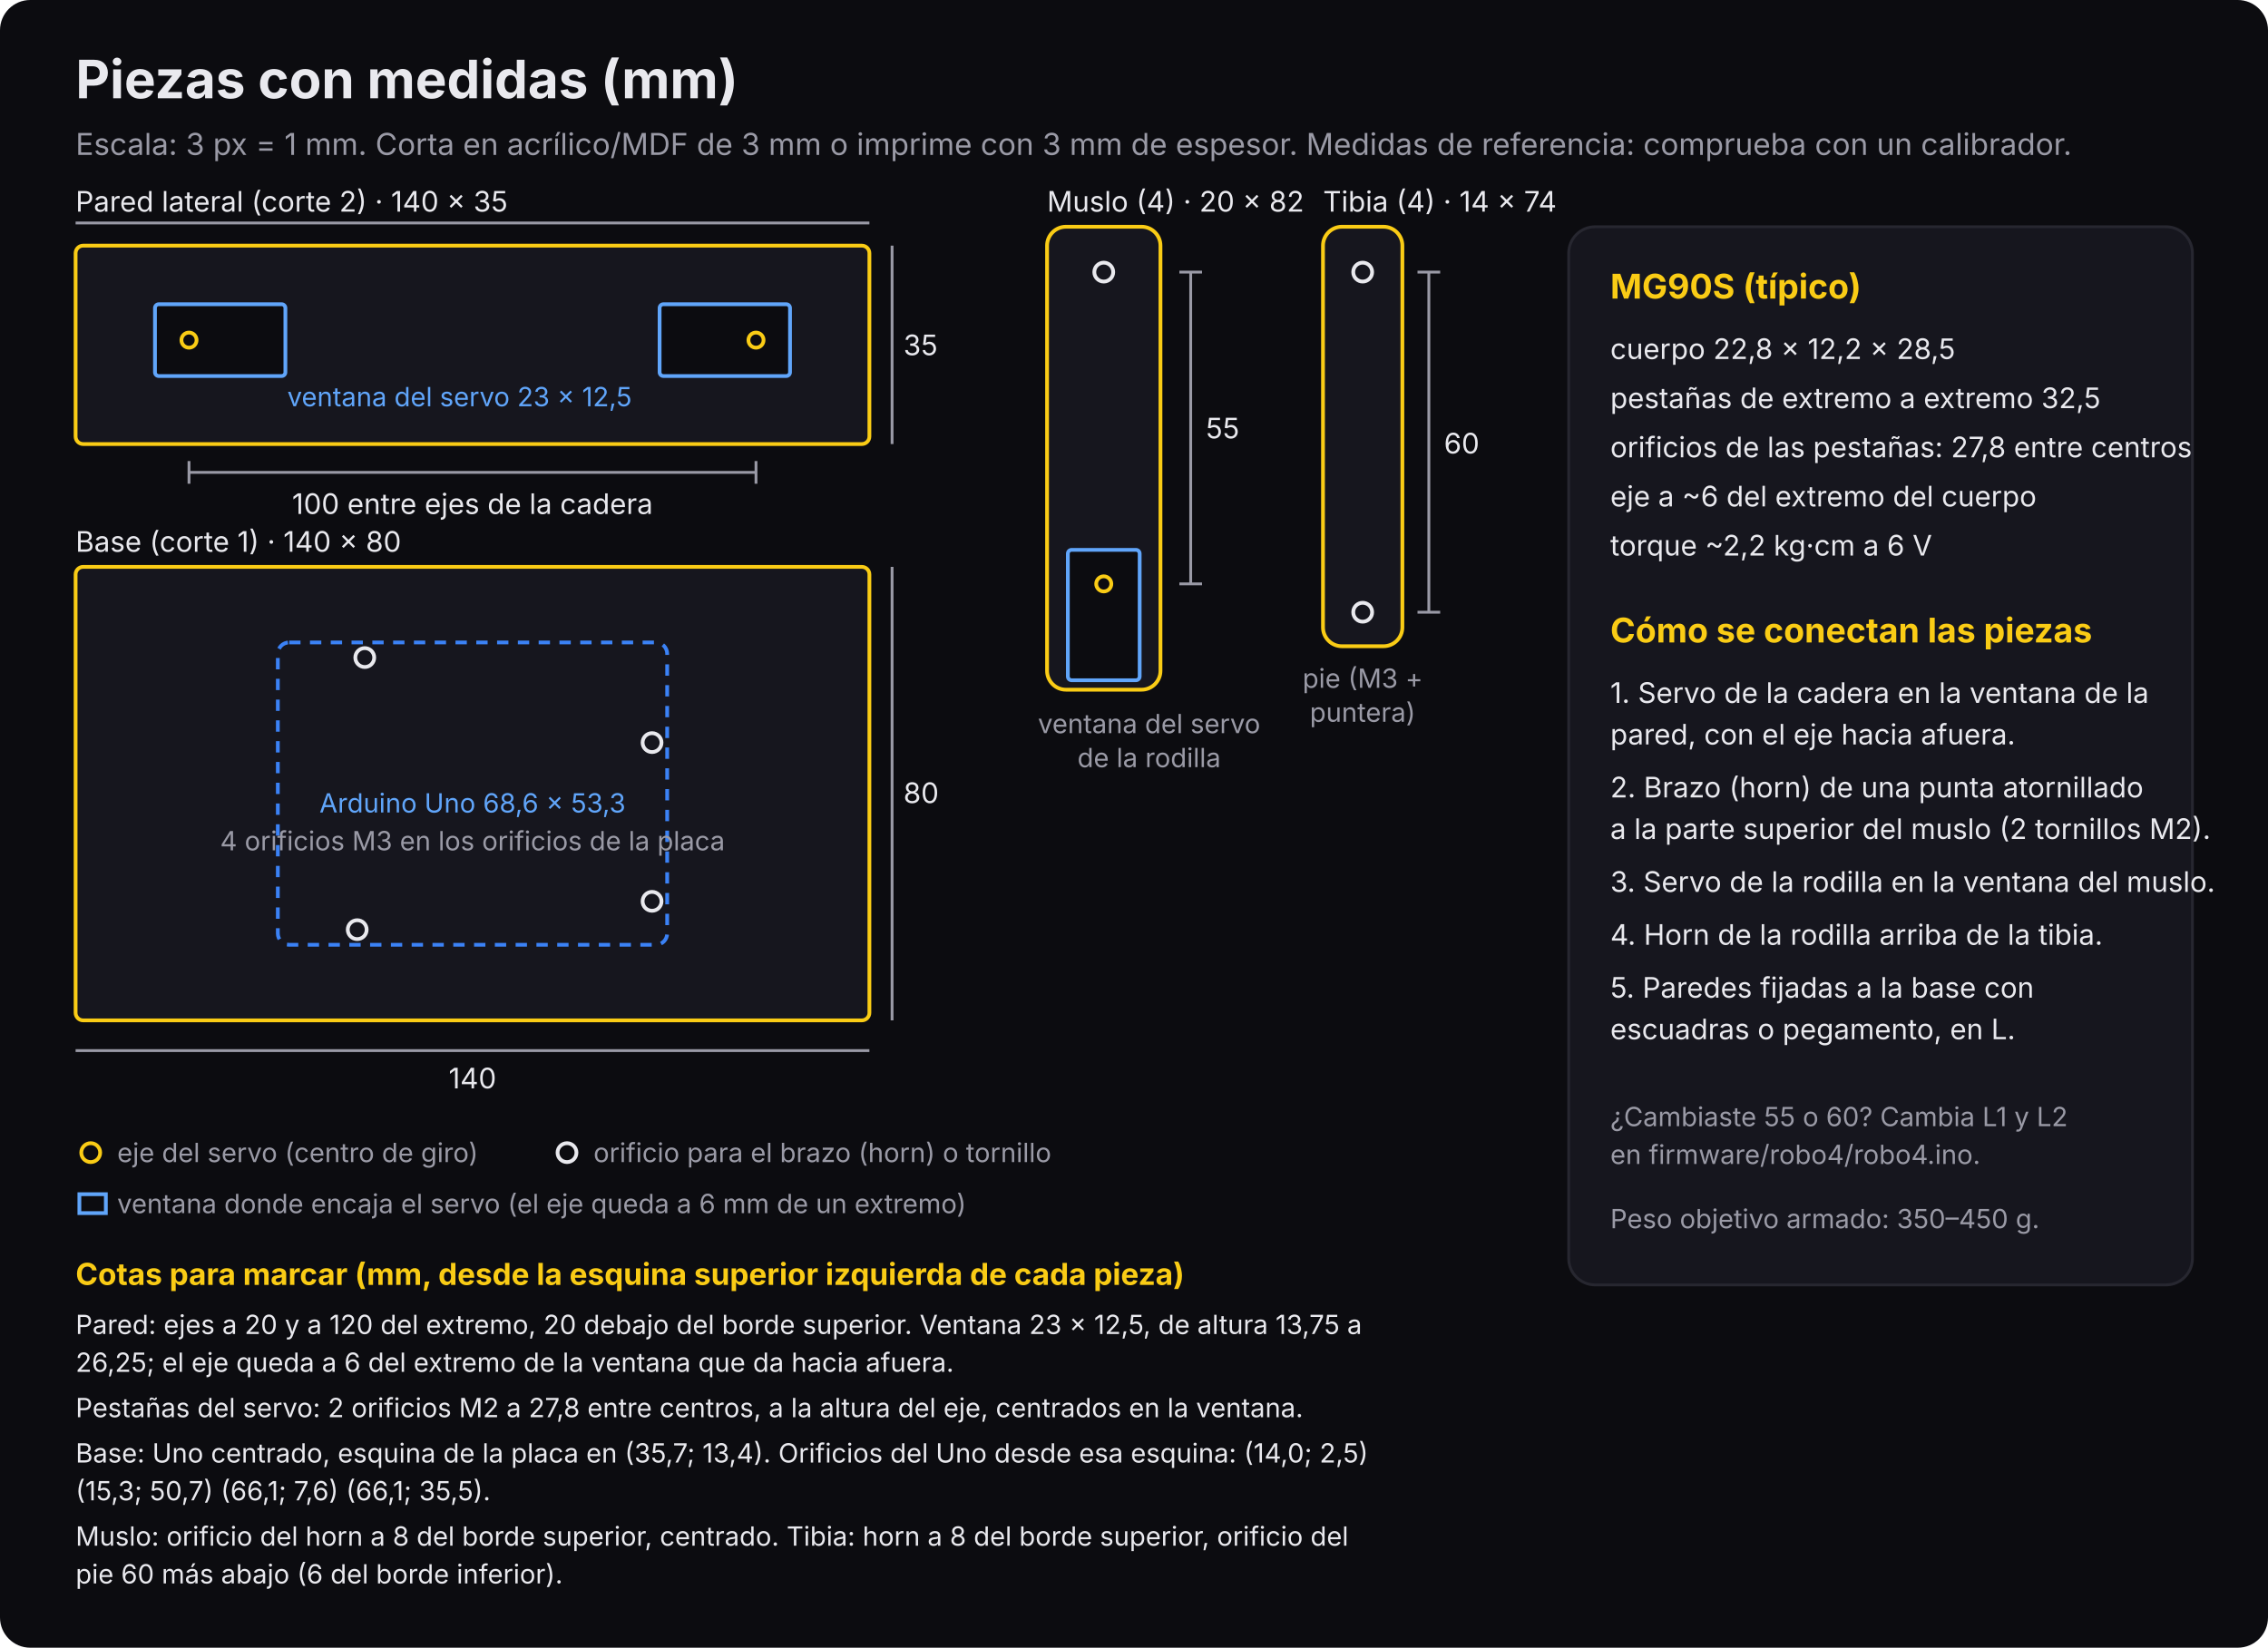
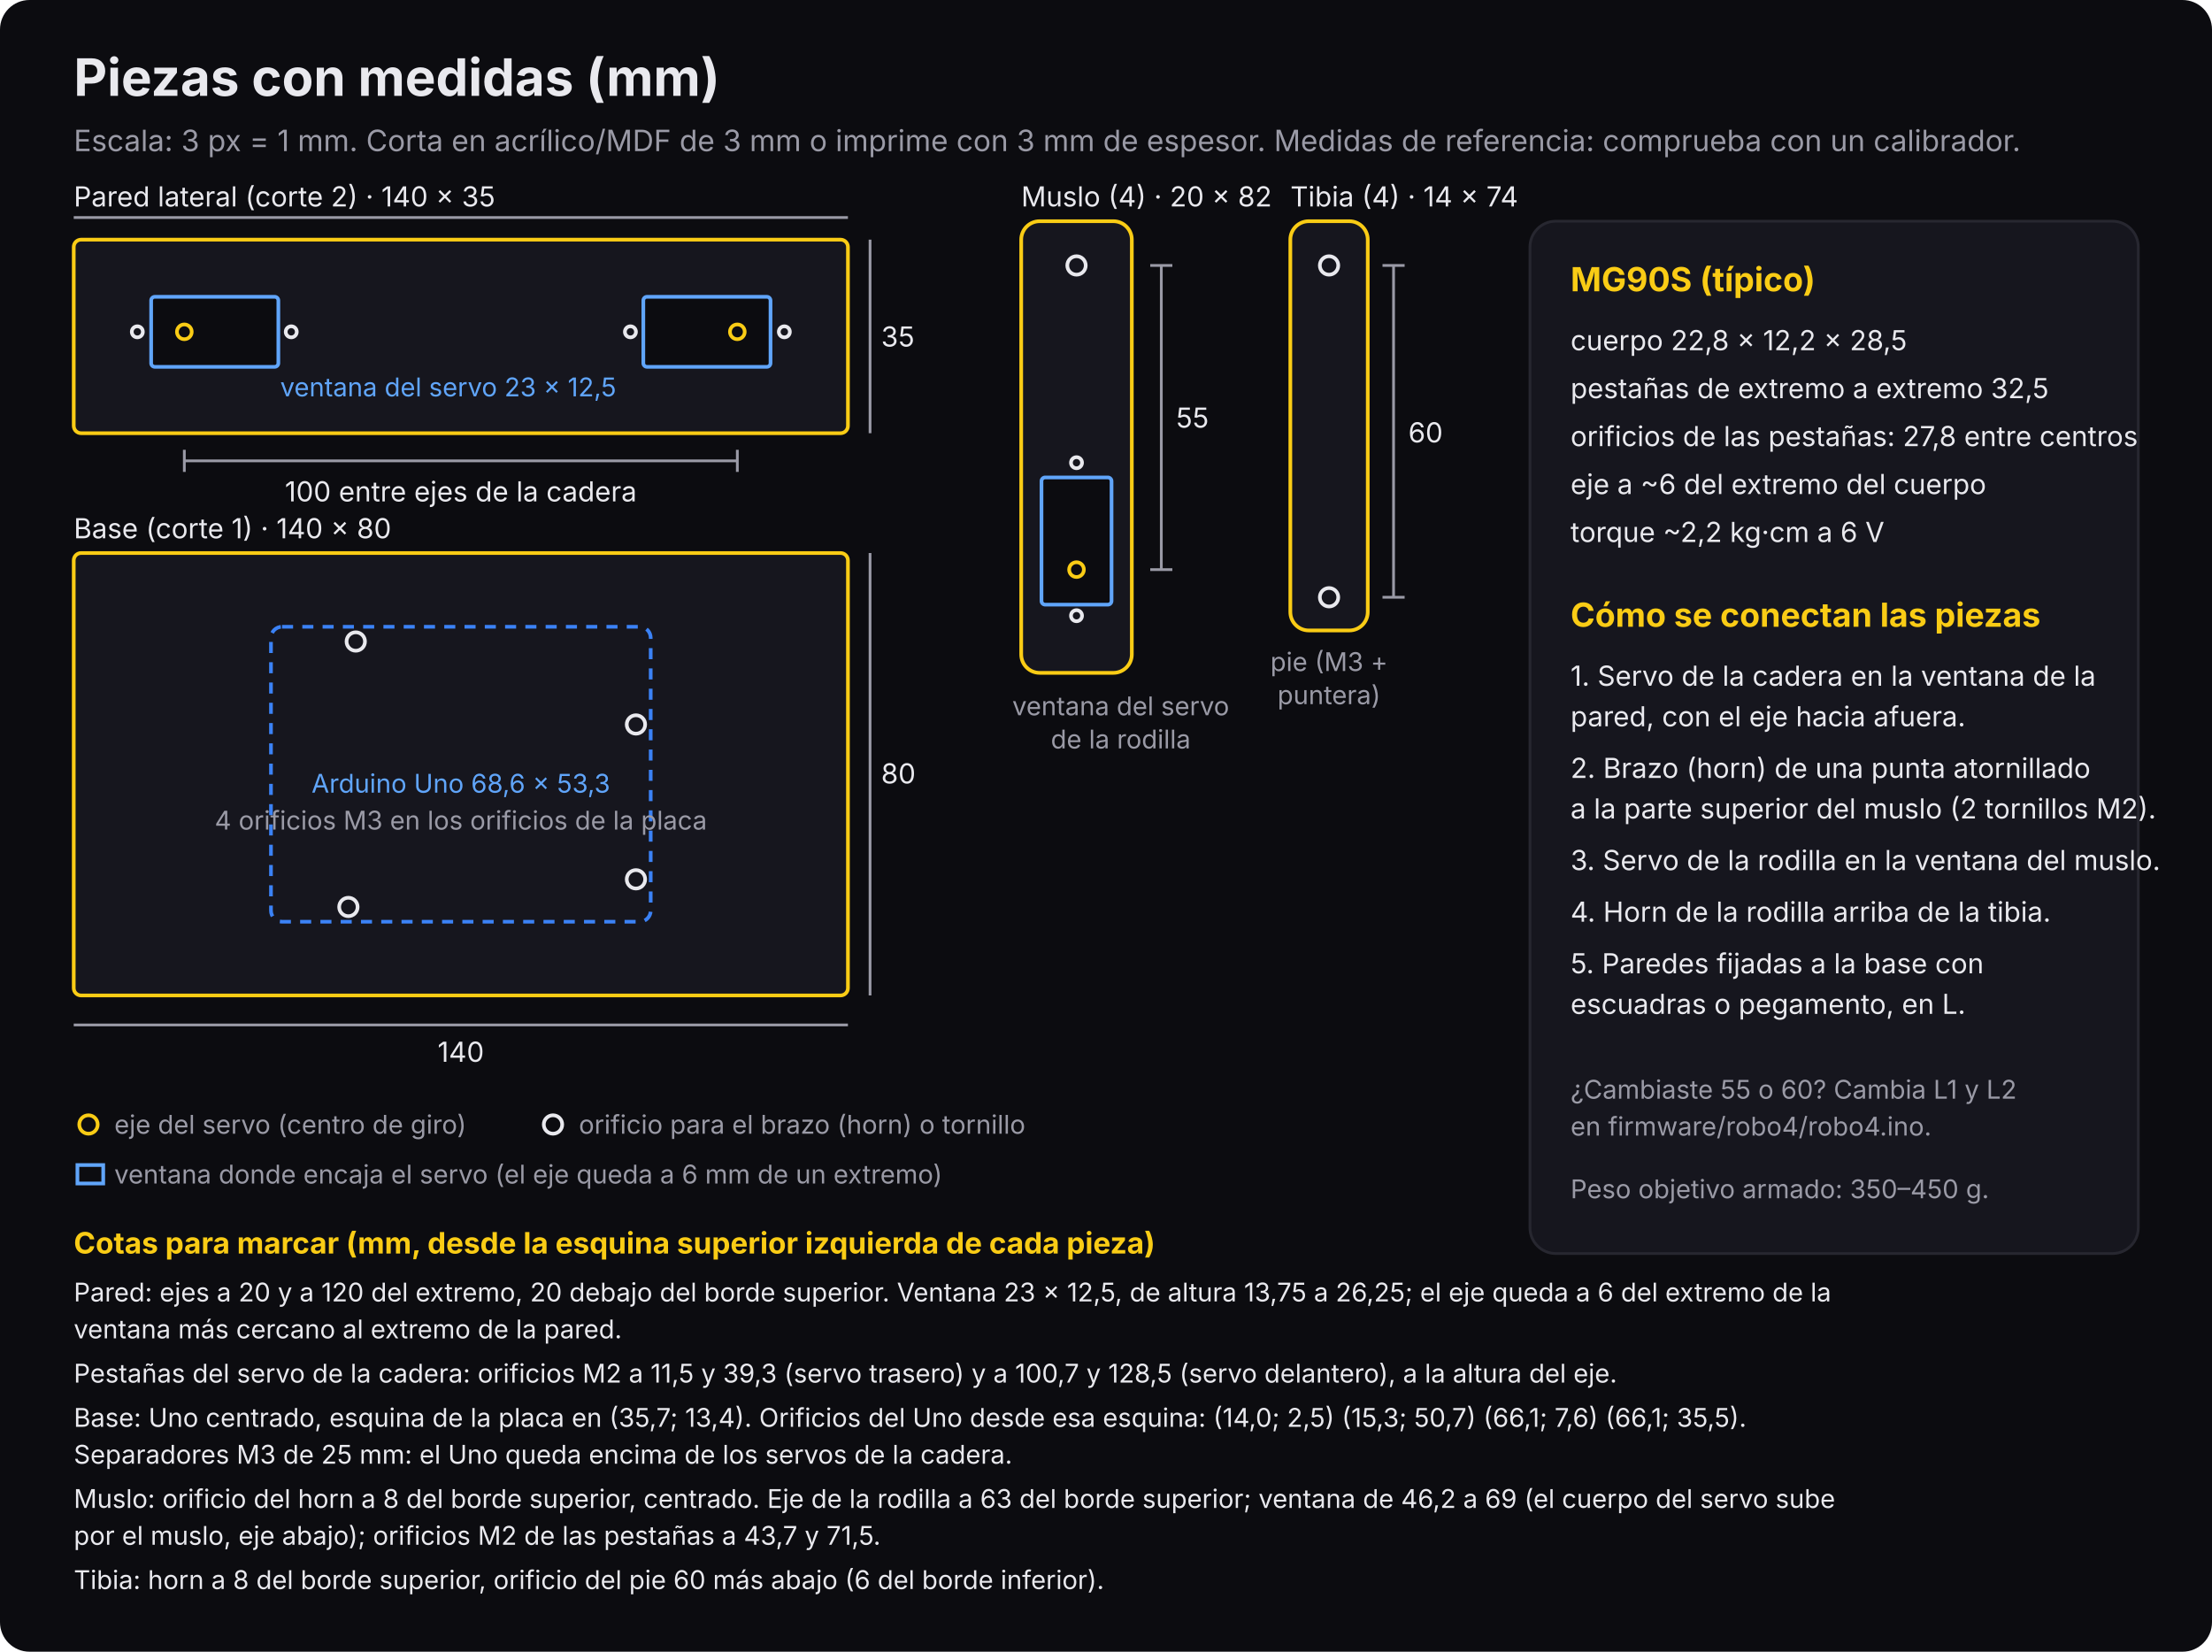
- <svg xmlns="http://www.w3.org/2000/svg" viewBox="0 0 1200 872" font-family="Inter, Arial, sans-serif">
-   <rect width="1200" height="872" rx="16" fill="#0c0c10" />
+ <svg xmlns="http://www.w3.org/2000/svg" viewBox="0 0 1200 896" font-family="Inter, Arial, sans-serif">
+   <rect width="1200" height="896" rx="16" fill="#0c0c10" />
  <text x="40" y="52" fill="#e9e9ee" font-size="28" font-weight="700" font-family="Sora, Inter, sans-serif">Piezas con medidas (mm)</text>
  <text x="40" y="82" fill="#9a9aa6" font-size="16">Escala: 3 px = 1 mm. Corta en acrílico/MDF de 3 mm o imprime con 3 mm de espesor. Medidas de referencia: comprueba con un calibrador.</text>
  <g stroke-width="2" fill="none">
    <rect x="40" y="130" width="420" height="105" rx="4" stroke="#FACC15" fill="#16161e" />
    <rect x="82" y="161" width="69" height="38" rx="2" stroke="#60a5fa" fill="#0c0c10" />
    <rect x="349" y="161" width="69" height="38" rx="2" stroke="#60a5fa" fill="#0c0c10" />
    <circle cx="100" cy="180" r="4" stroke="#FACC15" />
+     <circle cx="74.5" cy="180" r="3" stroke="#e9e9ee" />
+     <circle cx="158" cy="180" r="3" stroke="#e9e9ee" />
+     <circle cx="342" cy="180" r="3" stroke="#e9e9ee" />
+     <circle cx="425.5" cy="180" r="3" stroke="#e9e9ee" />
    <circle cx="400" cy="180" r="4" stroke="#FACC15" />
    <rect x="40" y="300" width="420" height="240" rx="4" stroke="#FACC15" fill="#16161e" />
    <rect x="147" y="340" width="206" height="160" rx="6" stroke="#3b82f6" stroke-dasharray="6 5" />
    <g stroke="#e9e9ee">
      <circle cx="189" cy="492" r="5" />
      <circle cx="193" cy="348" r="5" />
      <circle cx="345" cy="477" r="5" />
      <circle cx="345" cy="393" r="5" />
    </g>
    <rect x="554" y="120" width="60" height="245" rx="10" stroke="#FACC15" fill="#16161e" />
    <circle cx="584" cy="144" r="5" stroke="#e9e9ee" />
-     <rect x="565" y="291" width="38" height="69" rx="2" stroke="#60a5fa" fill="#0c0c10" />
+     <rect x="565" y="259" width="38" height="69" rx="2" stroke="#60a5fa" fill="#0c0c10" />
+     <circle cx="584" cy="251" r="3" stroke="#e9e9ee" />
+     <circle cx="584" cy="334" r="3" stroke="#e9e9ee" />
    <circle cx="584" cy="309" r="4" stroke="#FACC15" />
    <rect x="700" y="120" width="42" height="222" rx="10" stroke="#FACC15" fill="#16161e" />
    <circle cx="721" cy="144" r="5" stroke="#e9e9ee" />
    <circle cx="721" cy="324" r="5" stroke="#e9e9ee" />
  </g>
  <g stroke="#9a9aa6" stroke-width="1.5">
    <line x1="100" y1="250" x2="400" y2="250" />
    <line x1="100" y1="244" x2="100" y2="256" />
    <line x1="400" y1="244" x2="400" y2="256" />
    <line x1="40" y1="118" x2="460" y2="118" />
    <line x1="472" y1="130" x2="472" y2="235" />
    <line x1="40" y1="556" x2="460" y2="556" />
    <line x1="472" y1="300" x2="472" y2="540" />
    <line x1="630" y1="144" x2="630" y2="309" />
    <line x1="624" y1="144" x2="636" y2="144" />
    <line x1="624" y1="309" x2="636" y2="309" />
    <line x1="756" y1="144" x2="756" y2="324" />
    <line x1="750" y1="144" x2="762" y2="144" />
    <line x1="750" y1="324" x2="762" y2="324" />
  </g>
  <g fill="#e9e9ee" font-size="15">
    <text x="40" y="112">Pared lateral (corte 2) · 140 × 35</text>
    <text x="478" y="188">35</text>
    <text x="250" y="272" text-anchor="middle">100 entre ejes de la cadera</text>
    <text x="152" y="215" fill="#60a5fa" font-size="14">ventana del servo 23 × 12,5</text>
    <text x="40" y="292">Base (corte 1) · 140 × 80</text>
    <text x="478" y="425">80</text>
    <text x="250" y="576" text-anchor="middle">140</text>
    <text x="250" y="430" fill="#60a5fa" font-size="14" text-anchor="middle">Arduino Uno 68,6 × 53,3</text>
    <text x="250" y="450" fill="#9a9aa6" font-size="14" text-anchor="middle">4 orificios M3 en los orificios de la placa</text>
    <text x="554" y="112">Muslo (4) · 20 × 82</text>
    <text x="638" y="232">55</text>
    <text x="700" y="112" fill="#e9e9ee">Tibia (4) · 14 × 74</text>
    <text x="764" y="240">60</text>
    <text x="608" y="388" fill="#9a9aa6" font-size="14" text-anchor="middle">ventana del servo</text>
    <text x="608" y="406" fill="#9a9aa6" font-size="14" text-anchor="middle">de la rodilla</text>
    <text x="721" y="364" fill="#9a9aa6" font-size="14" text-anchor="middle">pie (M3 +</text>
    <text x="721" y="382" fill="#9a9aa6" font-size="14" text-anchor="middle">puntera)</text>
  </g>
  <g font-size="14" fill="#9a9aa6">
    <circle cx="48" cy="610" r="5" fill="none" stroke="#FACC15" stroke-width="2" />
    <text x="62" y="615">eje del servo (centro de giro)</text>
    <circle cx="300" cy="610" r="5" fill="none" stroke="#e9e9ee" stroke-width="2" />
    <text x="314" y="615">orificio para el brazo (horn) o tornillo</text>
    <rect x="42" y="632" width="14" height="10" fill="none" stroke="#60a5fa" stroke-width="2" />
    <text x="62" y="642">ventana donde encaja el servo (el eje queda a 6 mm de un extremo)</text>
  </g>
  <g transform="translate(830,120)">
    <rect width="330" height="560" rx="14" fill="#16161e" stroke="#272730" stroke-width="1.5" />
    <text x="22" y="38" fill="#FACC15" font-size="18" font-weight="700">MG90S (típico)</text>
    <g fill="#e9e9ee" font-size="15">
      <text x="22" y="70">cuerpo 22,8 × 12,2 × 28,5</text>
      <text x="22" y="96">pestañas de extremo a extremo 32,5</text>
      <text x="22" y="122">orificios de las pestañas: 27,8 entre centros</text>
      <text x="22" y="148">eje a ~6 del extremo del cuerpo</text>
      <text x="22" y="174">torque ~2,2 kg·cm a 6 V</text>
    </g>
    <text x="22" y="220" fill="#FACC15" font-size="18" font-weight="700">Cómo se conectan las piezas</text>
    <g fill="#e9e9ee" font-size="15">
      <text x="22" y="252">1. Servo de la cadera en la ventana de la</text>
      <text x="22" y="274">   pared, con el eje hacia afuera.</text>
      <text x="22" y="302">2. Brazo (horn) de una punta atornillado</text>
      <text x="22" y="324">   a la parte superior del muslo (2 tornillos M2).</text>
      <text x="22" y="352">3. Servo de la rodilla en la ventana del muslo.</text>
      <text x="22" y="380">4. Horn de la rodilla arriba de la tibia.</text>
      <text x="22" y="408">5. Paredes fijadas a la base con</text>
      <text x="22" y="430">   escuadras o pegamento, en L.</text>
    </g>
    <text x="22" y="476" fill="#9a9aa6" font-size="14">¿Cambiaste 55 o 60? Cambia L1 y L2</text>
    <text x="22" y="496" fill="#9a9aa6" font-size="14">en firmware/robo4/robo4.ino.</text>
    <text x="22" y="530" fill="#9a9aa6" font-size="14">Peso objetivo armado: 350–450 g.</text>
  </g>
  <g id="cotas" font-size="14" fill="#e9e9ee">
    <text x="40" y="680" fill="#FACC15" font-size="16" font-weight="700">Cotas para marcar (mm, desde la esquina superior izquierda de cada pieza)</text>
-     <text x="40" y="706">Pared: ejes a 20 y a 120 del extremo, 20 debajo del borde superior. Ventana 23 × 12,5, de altura 13,75 a</text>
-     <text x="40" y="726">26,25; el eje queda a 6 del extremo de la ventana que da hacia afuera.</text>
-     <text x="40" y="750">Pestañas del servo: 2 orificios M2 a 27,8 entre centros, a la altura del eje, centrados en la ventana.</text>
-     <text x="40" y="774">Base: Uno centrado, esquina de la placa en (35,7; 13,4). Orificios del Uno desde esa esquina: (14,0; 2,5)</text>
-     <text x="40" y="794">(15,3; 50,7) (66,1; 7,6) (66,1; 35,5).</text>
-     <text x="40" y="818">Muslo: orificio del horn a 8 del borde superior, centrado. Tibia: horn a 8 del borde superior, orificio del</text>
-     <text x="40" y="838">pie 60 más abajo (6 del borde inferior).</text>
+     <text x="40" y="706">Pared: ejes a 20 y a 120 del extremo, 20 debajo del borde superior. Ventana 23 × 12,5, de altura 13,75 a 26,25; el eje queda a 6 del extremo de la</text>
+     <text x="40" y="726">ventana más cercano al extremo de la pared.</text>
+     <text x="40" y="750">Pestañas del servo de la cadera: orificios M2 a 11,5 y 39,3 (servo trasero) y a 100,7 y 128,5 (servo delantero), a la altura del eje.</text>
+     <text x="40" y="774">Base: Uno centrado, esquina de la placa en (35,7; 13,4). Orificios del Uno desde esa esquina: (14,0; 2,5) (15,3; 50,7) (66,1; 7,6) (66,1; 35,5).</text>
+     <text x="40" y="794">Separadores M3 de 25 mm: el Uno queda encima de los servos de la cadera.</text>
+     <text x="40" y="818">Muslo: orificio del horn a 8 del borde superior, centrado. Eje de la rodilla a 63 del borde superior; ventana de 46,2 a 69 (el cuerpo del servo sube</text>
+     <text x="40" y="838">por el muslo, eje abajo); orificios M2 de las pestañas a 43,7 y 71,5.</text>
+     <text x="40" y="862">Tibia: horn a 8 del borde superior, orificio del pie 60 más abajo (6 del borde inferior).</text>
  </g>
</svg>
